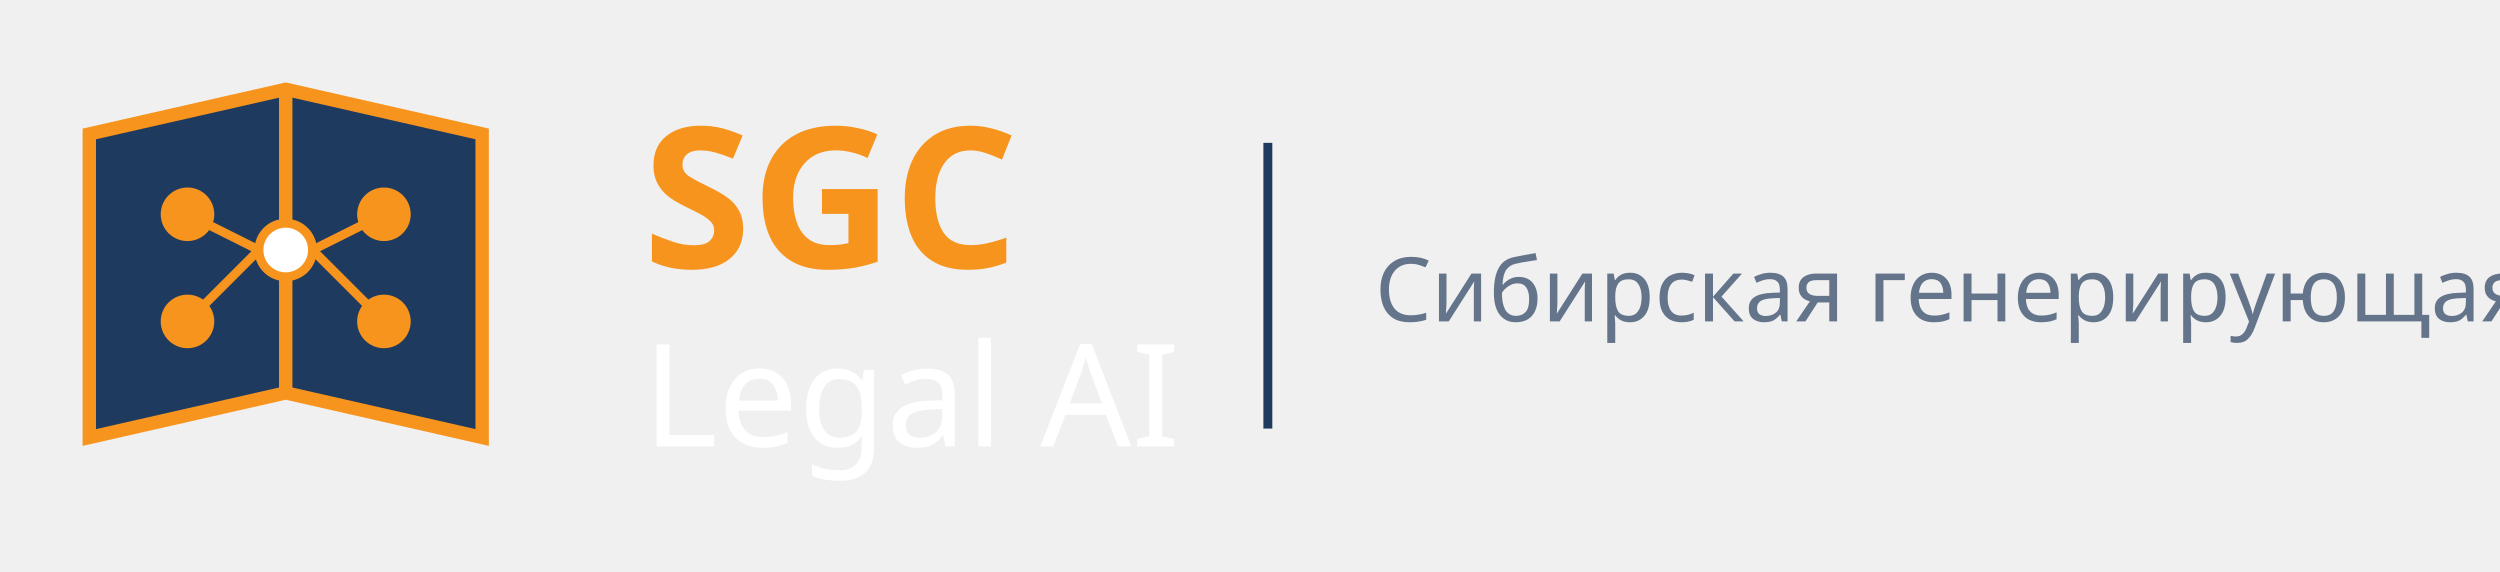
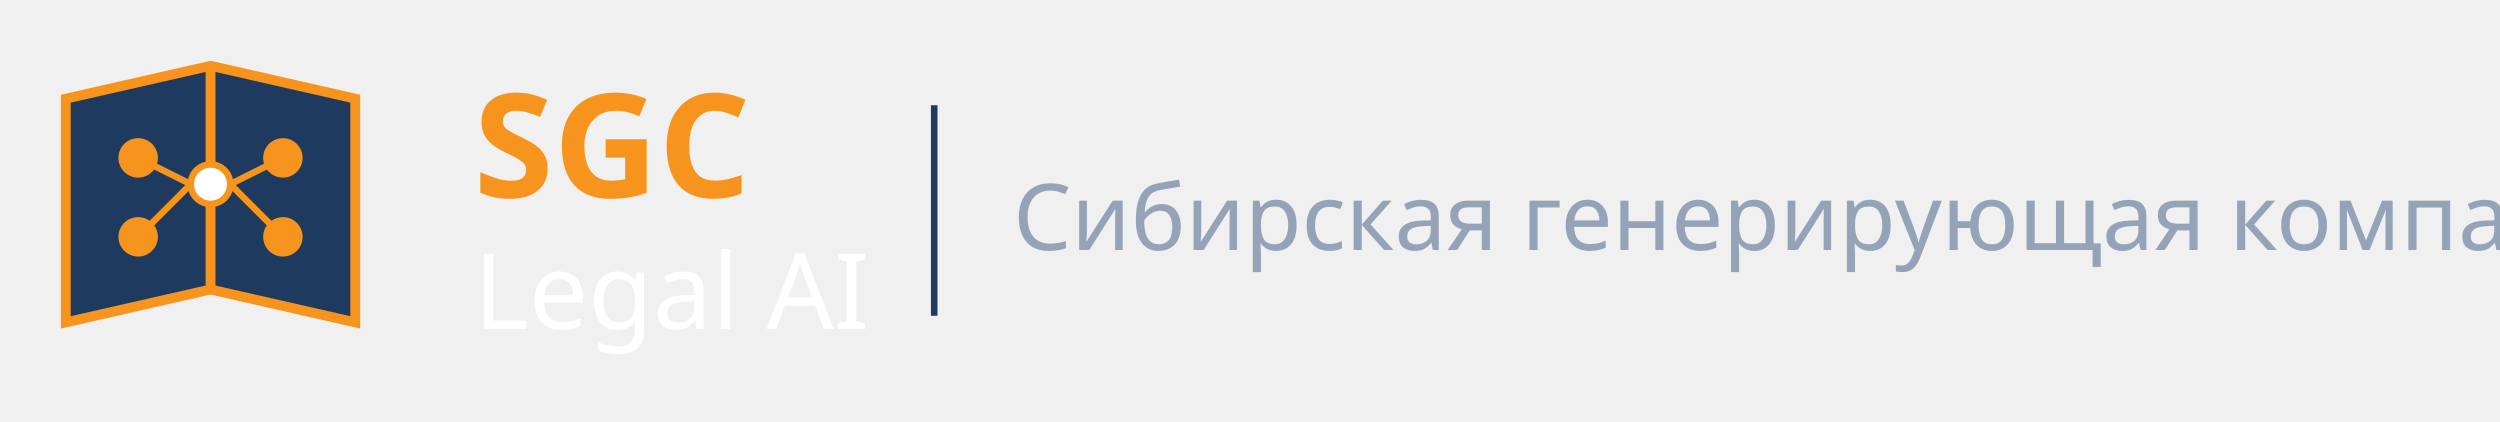
- <svg xmlns="http://www.w3.org/2000/svg" width="280" height="64" viewBox="0 0 280 64" fill="none">
+ <svg xmlns="http://www.w3.org/2000/svg" width="380" height="64" viewBox="0 0 380 64" fill="none">
  <g transform="translate(4, 4)">
    <path d="M28 6 L6 11 L6 45 L28 40 L50 45 L50 11 Z" fill="#1e3a5f" stroke="#f7941d" stroke-width="1.5" />
    <line x1="28" y1="6" x2="28" y2="40" stroke="#f7941d" stroke-width="1.5" />
    <g stroke="#f7941d" stroke-width="1">
      <circle cx="17" cy="20" r="2.5" fill="#f7941d" />
      <circle cx="39" cy="20" r="2.5" fill="#f7941d" />
      <circle cx="17" cy="32" r="2.5" fill="#f7941d" />
      <circle cx="39" cy="32" r="2.5" fill="#f7941d" />
      <circle cx="28" cy="24" r="3" fill="#ffffff" />
      <line x1="17" y1="20" x2="25" y2="24" />
      <line x1="39" y1="20" x2="31" y2="24" />
      <line x1="17" y1="32" x2="25" y2="24" />
      <line x1="39" y1="32" x2="31" y2="24" />
    </g>
  </g>
  <text x="72" y="30" fill="#f7941d" font-size="22" font-weight="700" font-family="system-ui, sans-serif">SGC</text>
  <text x="72" y="50" fill="#ffffff" font-size="16" font-weight="500" font-family="system-ui, sans-serif">Legal AI</text>
  <line x1="142" y1="16" x2="142" y2="48" stroke="#1e3a5f" stroke-width="1" />
-   <text x="154" y="36" fill="#64748b" font-size="10" font-family="system-ui, sans-serif">Сибирская генерирующая компания</text>
+   <text x="154" y="38" fill="#94a3b8" font-size="14" font-weight="500" font-family="system-ui, sans-serif">Сибирская генерирующая компания</text>
</svg>
